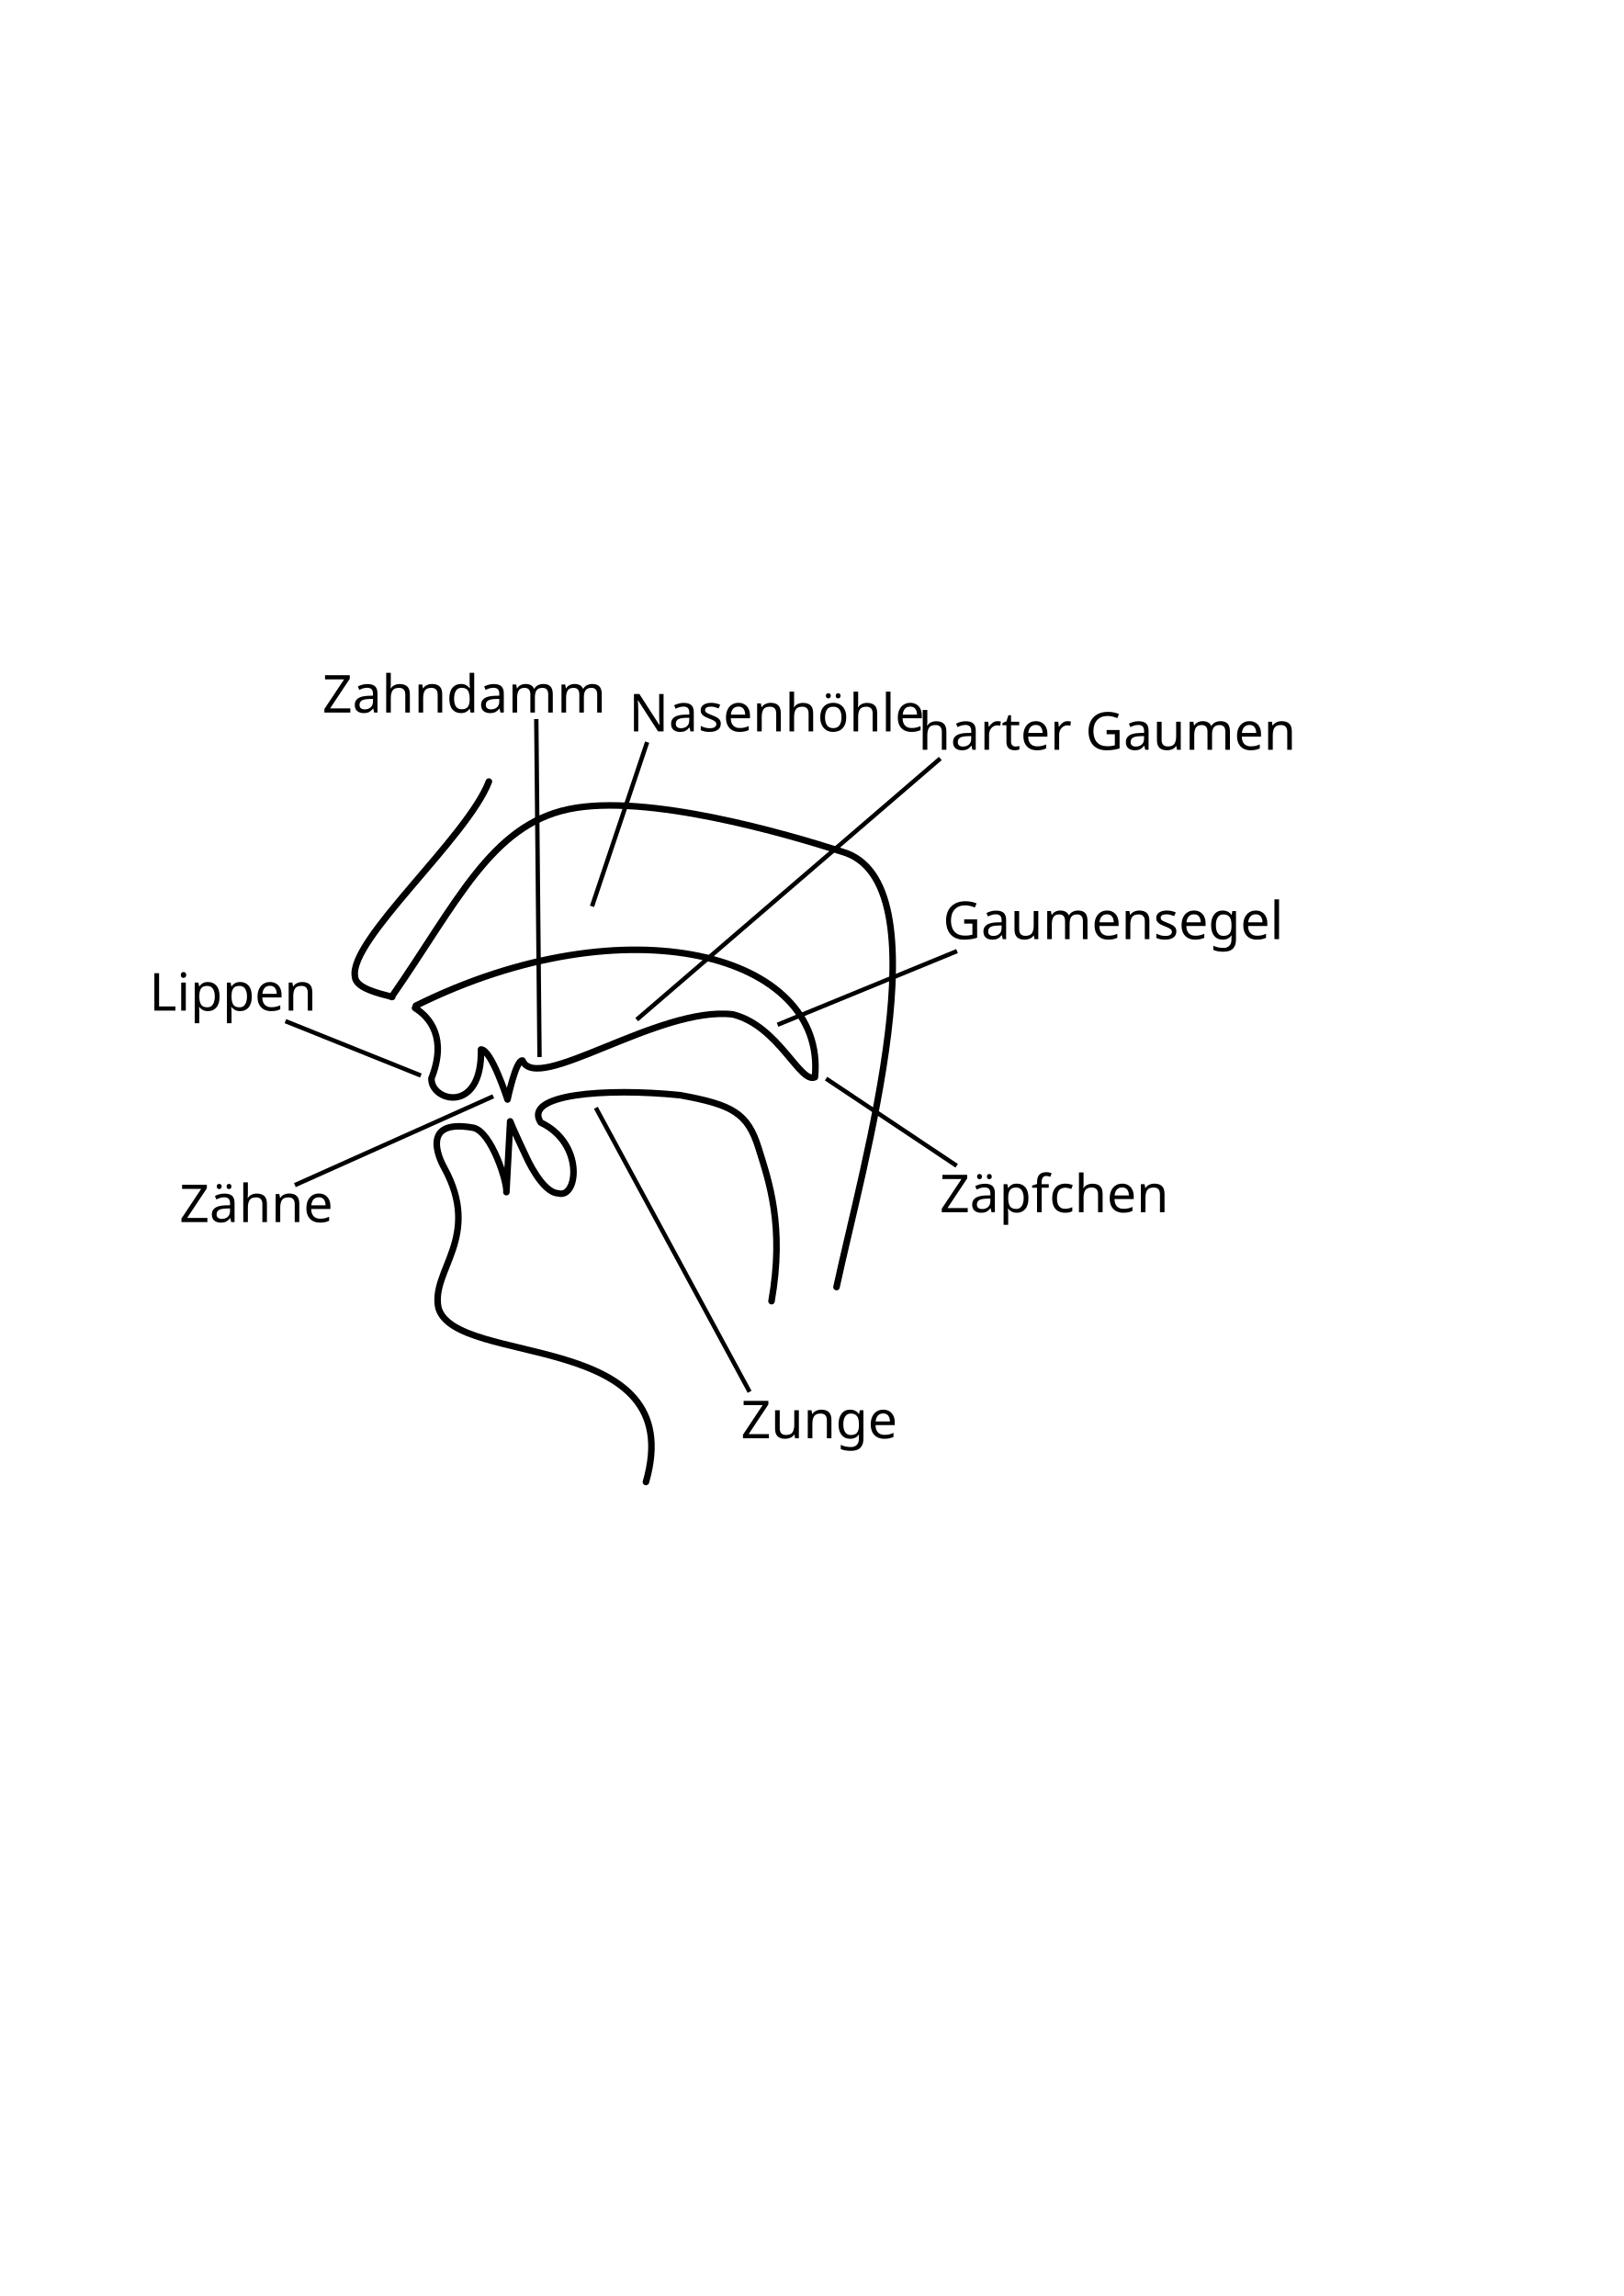
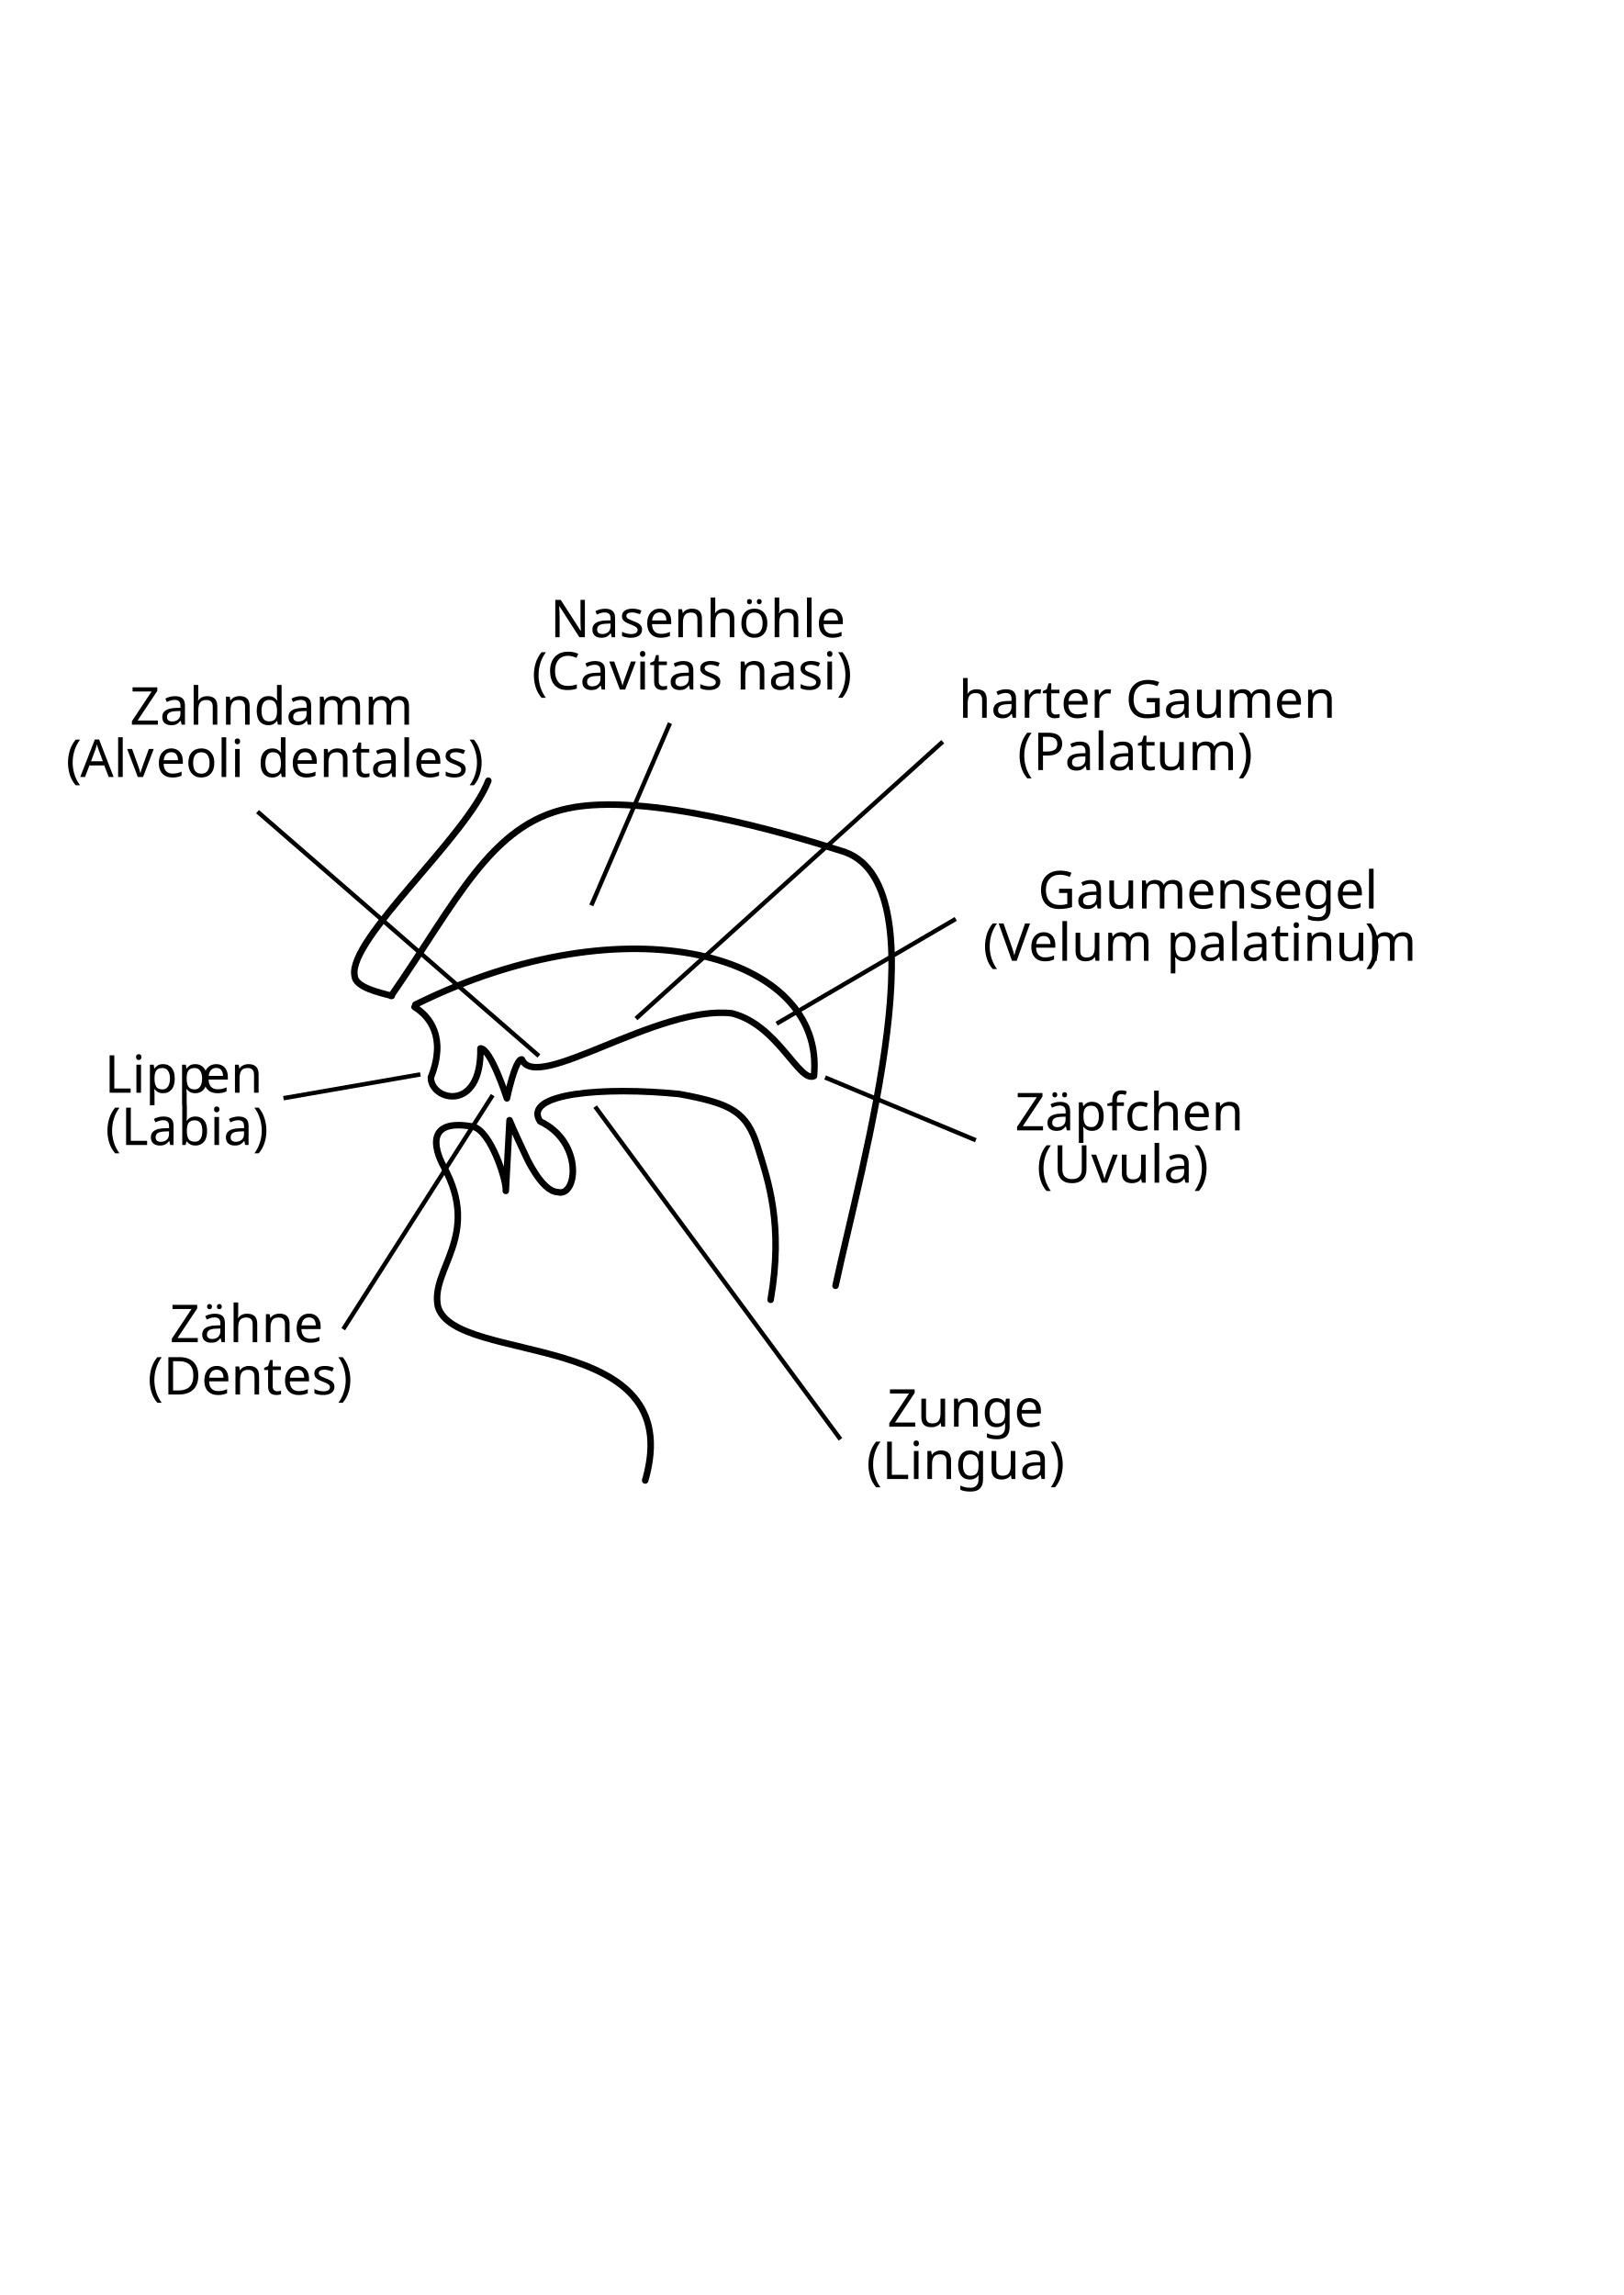
- <svg xmlns="http://www.w3.org/2000/svg" width="744.094" height="1052.362" id="svg2" version="1.1">
-   <defs id="defs4" />
-   <g id="layer1">
-     <path style="fill:none;stroke:#000000;stroke-width:3;stroke-linecap:round;stroke-linejoin:round;stroke-miterlimit:3.933;stroke-dasharray:none;stroke-opacity:1" d="m 353.565,596.379 c 6.022,-34.464 -1.171,-54.866 -5.925,-70.121 -5.008,-16.071 -11.816,-19.87 -35.903,-24.281 -34.551,-3.489 -72.272,-0.462 -63.946,12.526 20.167,9.587 17.023,35.116 8.057,32.449 -7.527,-0.247 -14.84,-17.035 -14.84,-17.035 0,0 -6.198,-13.13 -7.214,-15.949 l -1.74,32.442 c 0.619,-3.935 -6.746,-27.769 -15.183,-29.51 -26.802,-4.79 -13.348,18.23 -13.348,18.23 17.605,32.089 -6.294,47.14 -2.591,64.397 7.918,27.261 115.305,9.372 95.081,79.739" id="path3789" />
-     <path style="fill:none;stroke:#000000;stroke-width:3;stroke-linecap:round;stroke-linejoin:round;stroke-miterlimit:3.933;stroke-dasharray:none;stroke-opacity:1" d="m 224.041,358.228 c -9.849,25.759 -64.397,72.731 -61.367,89.398 0.294,5.465 11.467,7.788 17.095,9.318 m 10.421,5.076 c 6.889,4.288 14.777,13.822 7.524,32.26 -0.319,10.639 23.252,16.753 22.723,-13.258 4.735,0 12.144,22.935 12.144,22.935 0,0 3.815,-18.258 6.845,-17.88 6.704,15.634 62.445,-25.112 96.376,-21.136 21.006,5.174 30.831,31.98 37.658,28.785 5.502,-56.237 -85.85,-80.904 -182.901,-32.759 m -11.125,-3.994 c 29.997,-43.138 45.499,-78.604 81.206,-86.095 35.708,-7.491 100.263,11.462 125.114,19.455 47.555,13.251 9.756,143.011 -2.407,199.594" id="path3803" />
-     <path style="fill:none;stroke:#000000;stroke-width:2;stroke-linecap:butt;stroke-linejoin:miter;stroke-miterlimit:4;stroke-dasharray:none;stroke-dashoffset:0;stroke-opacity:1" d="m 378.56,494.373 59.854,39.959" id="path3890" />
-     <path style="fill:none;stroke:#000000;stroke-width:2;stroke-linecap:butt;stroke-linejoin:miter;stroke-miterlimit:4;stroke-dasharray:none;stroke-dashoffset:0;stroke-opacity:1" d="m 356.33,469.692 82.242,-33.758" id="path3892" />
-     <path style="fill:none;stroke:#000000;stroke-width:2;stroke-linecap:butt;stroke-linejoin:miter;stroke-miterlimit:4;stroke-dasharray:none;stroke-dashoffset:0;stroke-opacity:1" d="M 291.788,467.347 430.912,347.655" id="path3894" />
-     <path style="fill:none;stroke:#000000;stroke-width:2;stroke-linecap:butt;stroke-linejoin:miter;stroke-miterlimit:4;stroke-dasharray:none;stroke-dashoffset:0;stroke-opacity:1" d="m 226.044,502.483 -90.92,40.714" id="path3896" />
-     <path style="fill:none;stroke:#000000;stroke-width:2;stroke-linecap:butt;stroke-linejoin:miter;stroke-miterlimit:4;stroke-dasharray:none;stroke-dashoffset:0;stroke-opacity:1" d="M 192.868,492.956 130.797,468.036" id="path3900" />
-     <path style="fill:none;stroke:#000000;stroke-width:2;stroke-linecap:butt;stroke-linejoin:miter;stroke-miterlimit:4;stroke-dasharray:none;stroke-dashoffset:0;stroke-opacity:1" d="m 273.062,507.751 70.454,130.176" id="path3904" />
-     <path style="fill:none;stroke:#000000;stroke-width:2;stroke-linecap:butt;stroke-linejoin:miter;stroke-miterlimit:4;stroke-dasharray:none;stroke-dashoffset:0;stroke-opacity:1" d="M 247.249,484.496 245.763,329.585" id="path3906" />
-     <text xml:space="preserve" style="font-style:normal;font-variant:normal;font-weight:normal;font-stretch:normal;font-size:24px;line-height:100%;font-family:Sans;-inkscape-font-specification:Sans;text-align:start;letter-spacing:0px;word-spacing:0px;writing-mode:lr-tb;text-anchor:start;fill:#000000;fill-opacity:1;stroke:none" x="147.747" y="326.611" id="text3908">
-       <tspan x="147.747" y="326.611" id="tspan3912" style="font-style:normal;font-variant:normal;font-weight:normal;font-stretch:normal;font-size:24px;line-height:100%;font-family:'Linux Libertine O';-inkscape-font-specification:'Linux Libertine O, Normal';text-align:start;writing-mode:lr-tb;text-anchor:start">Zahndamm</tspan>
-     </text>
-     <text xml:space="preserve" style="font-style:normal;font-variant:normal;font-weight:normal;font-stretch:normal;font-size:24px;line-height:100%;font-family:Sans;-inkscape-font-specification:Sans;text-align:start;letter-spacing:0px;word-spacing:0px;writing-mode:lr-tb;text-anchor:start;fill:#000000;fill-opacity:1;stroke:none" x="420.807" y="343.654" id="text3914">
-       <tspan x="420.807" y="343.654" id="tspan3918" style="font-style:normal;font-variant:normal;font-weight:normal;font-stretch:normal;font-size:24px;line-height:100%;font-family:'Linux Libertine O';-inkscape-font-specification:'Linux Libertine O, Normal';text-align:start;writing-mode:lr-tb;text-anchor:start">harter Gaumen</tspan>
-     </text>
-     <text xml:space="preserve" style="font-style:normal;font-variant:normal;font-weight:normal;font-stretch:normal;font-size:24px;line-height:100%;font-family:Sans;-inkscape-font-specification:Sans;text-align:start;letter-spacing:0px;word-spacing:0px;writing-mode:lr-tb;text-anchor:start;fill:#000000;fill-opacity:1;stroke:none" x="432.089" y="430.45" id="text3914-2">
-       <tspan x="432.089" y="430.45" id="tspan3918-1" style="font-style:normal;font-variant:normal;font-weight:normal;font-stretch:normal;font-size:24px;line-height:100%;font-family:'Linux Libertine O';-inkscape-font-specification:'Linux Libertine O, Normal';text-align:start;writing-mode:lr-tb;text-anchor:start">Gaumensegel</tspan>
-     </text>
-     <text xml:space="preserve" style="font-style:normal;font-variant:normal;font-weight:normal;font-stretch:normal;font-size:24px;line-height:100%;font-family:Sans;-inkscape-font-specification:Sans;text-align:start;letter-spacing:0px;word-spacing:0px;writing-mode:lr-tb;text-anchor:start;fill:#000000;fill-opacity:1;stroke:none" x="430.678" y="555.625" id="text3914-2-4">
-       <tspan x="430.678" y="555.625" id="tspan3918-1-2" style="font-style:normal;font-variant:normal;font-weight:normal;font-stretch:normal;font-size:24px;line-height:100%;font-family:'Linux Libertine O';-inkscape-font-specification:'Linux Libertine O, Normal';text-align:start;writing-mode:lr-tb;text-anchor:start">Zäpfchen</tspan>
-     </text>
-     <text xml:space="preserve" style="font-style:normal;font-variant:normal;font-weight:normal;font-stretch:normal;font-size:24px;line-height:100%;font-family:Sans;-inkscape-font-specification:Sans;text-align:start;letter-spacing:0px;word-spacing:0px;writing-mode:lr-tb;text-anchor:start;fill:#000000;fill-opacity:1;stroke:none" x="339.573" y="659.226" id="text3914-2-4-4">
-       <tspan x="339.573" y="659.226" id="tspan3918-1-2-8" style="font-style:normal;font-variant:normal;font-weight:normal;font-stretch:normal;font-size:24px;line-height:100%;font-family:'Linux Libertine O';-inkscape-font-specification:'Linux Libertine O, Normal';text-align:start;writing-mode:lr-tb;text-anchor:start">Zunge</tspan>
-     </text>
-     <text xml:space="preserve" style="font-style:normal;font-variant:normal;font-weight:normal;font-stretch:normal;font-size:24px;line-height:100%;font-family:Sans;-inkscape-font-specification:Sans;text-align:start;letter-spacing:0px;word-spacing:0px;writing-mode:lr-tb;text-anchor:start;fill:#000000;fill-opacity:1;stroke:none" x="82.245" y="560.147" id="text3914-2-4-7">
-       <tspan x="82.245" y="560.147" id="tspan3918-1-2-7" style="font-style:normal;font-variant:normal;font-weight:normal;font-stretch:normal;font-size:24px;line-height:100%;font-family:'Linux Libertine O';-inkscape-font-specification:'Linux Libertine O, Normal';text-align:start;writing-mode:lr-tb;text-anchor:start">Zähne</tspan>
-     </text>
-     <text xml:space="preserve" style="font-style:normal;font-variant:normal;font-weight:normal;font-stretch:normal;font-size:24px;line-height:100%;font-family:Sans;-inkscape-font-specification:Sans;text-align:start;letter-spacing:0px;word-spacing:0px;writing-mode:lr-tb;text-anchor:start;fill:#000000;fill-opacity:1;stroke:none" x="68.418" y="463.216" id="text3914-2-4-2">
-       <tspan x="68.418" y="463.216" id="tspan3918-1-2-3" style="font-style:normal;font-variant:normal;font-weight:normal;font-stretch:normal;font-size:24px;line-height:100%;font-family:'Linux Libertine O';-inkscape-font-specification:'Linux Libertine O, Normal';text-align:start;writing-mode:lr-tb;text-anchor:start">Lippen</tspan>
-     </text>
-     <text xml:space="preserve" style="font-style:normal;font-weight:normal;font-size:40px;line-height:125%;font-family:sans-serif;letter-spacing:0px;word-spacing:0px;fill:#000000;fill-opacity:1;stroke:none;stroke-width:1px;stroke-linecap:butt;stroke-linejoin:miter;stroke-opacity:1" x="381.208" y="542.405" id="text3376">
-       <tspan id="tspan3378" x="381.208" y="542.405" />
-     </text>
-     <path style="fill:none;stroke:#000000;stroke-width:2;stroke-linecap:butt;stroke-linejoin:miter;stroke-miterlimit:4;stroke-dasharray:none;stroke-dashoffset:0;stroke-opacity:1" d="m 271.303,415.417 25.266,-75.263" id="path3906-7" />
-     <text xml:space="preserve" style="font-style:normal;font-variant:normal;font-weight:normal;font-stretch:normal;font-size:24px;line-height:100%;font-family:Sans;-inkscape-font-specification:Sans;text-align:start;letter-spacing:0px;word-spacing:0px;writing-mode:lr-tb;text-anchor:start;fill:#000000;fill-opacity:1;stroke:none" x="288.188" y="335.246" id="text3908-6">
-       <tspan x="288.188" y="335.246" id="tspan3912-3" style="font-style:normal;font-variant:normal;font-weight:normal;font-stretch:normal;font-size:24px;line-height:100%;font-family:'Linux Libertine O';-inkscape-font-specification:'Linux Libertine O, Normal';text-align:start;writing-mode:lr-tb;text-anchor:start">Nasenhöhle</tspan>
-     </text>
+ <svg xmlns="http://www.w3.org/2000/svg" width="100%" height="100%" viewBox="0 0 745 1053" version="1.1" xml:space="preserve" style="fill-rule:evenodd;clip-rule:evenodd;stroke-linecap:round;stroke-linejoin:round;stroke-miterlimit:3.933;">
+   <g id="Layer-1">
+     <path id="path3789" d="M353.565,596.379C359.587,561.916 352.394,541.514 347.64,526.259C342.631,510.188 335.824,506.389 311.737,501.977C277.186,498.489 239.465,501.515 247.791,514.504C267.958,524.09 264.815,549.62 255.849,546.953C248.322,546.706 241.009,529.918 241.009,529.918C241.009,529.918 234.811,516.787 233.795,513.969L232.056,546.411C232.674,542.476 225.31,518.642 216.872,516.901C190.07,512.111 203.524,535.131 203.524,535.131C221.13,567.22 197.23,582.271 200.934,599.528C208.852,626.789 316.239,608.9 296.014,679.267" style="fill:none;stroke:black;stroke-width:3px;" />
+     <path id="path3803" d="M224.041,358.228C214.192,383.986 159.644,430.959 162.674,447.626C162.968,453.091 174.141,455.414 179.769,456.944M190.19,462.02C197.08,466.308 204.967,475.842 197.714,494.28C197.394,504.919 220.966,511.034 220.437,481.022C225.172,481.022 232.58,503.957 232.58,503.957C232.58,503.957 236.395,485.698 239.425,486.077C246.129,501.712 301.871,460.965 335.802,464.941C356.808,470.115 366.633,496.922 373.46,493.726C378.962,437.489 287.61,412.822 190.559,460.967M179.435,456.973C209.432,413.834 224.933,378.369 260.641,370.878C296.348,363.387 360.903,382.34 385.755,390.333C433.309,403.584 395.511,533.345 383.347,589.928" style="fill:none;stroke:black;stroke-width:3px;" />
+     <path id="path3890" d="M378.56,494.373L447.699,523.162" style="fill:none;stroke:black;stroke-width:2px;stroke-linecap:butt;stroke-linejoin:miter;stroke-miterlimit:4;" />
+     <path id="path3892" d="M356.33,469.692L438.498,421.621" style="fill:none;stroke:black;stroke-width:2px;stroke-linecap:butt;stroke-linejoin:miter;stroke-miterlimit:4;" />
+     <path id="path3894" d="M291.788,467.347L432.543,340.298" style="fill:none;stroke:black;stroke-width:2px;stroke-linecap:butt;stroke-linejoin:miter;stroke-miterlimit:4;" />
+     <path id="path3896" d="M226.044,502.483L157.48,609.871" style="fill:none;stroke:black;stroke-width:2px;stroke-linecap:butt;stroke-linejoin:miter;stroke-miterlimit:4;" />
+     <path id="path3900" d="M192.868,492.956L130.052,503.882" style="fill:none;stroke:black;stroke-width:2px;stroke-linecap:butt;stroke-linejoin:miter;stroke-miterlimit:4;" />
+     <path id="path3904" d="M273.062,507.751L385.603,660.383" style="fill:none;stroke:black;stroke-width:2px;stroke-linecap:butt;stroke-linejoin:miter;stroke-miterlimit:4;" />
+     <path id="path3906" d="M247.249,484.496L118.162,372.402" style="fill:none;stroke:black;stroke-width:2px;stroke-linecap:butt;stroke-linejoin:miter;stroke-miterlimit:4;" />
+     <g transform="matrix(1,0,0,1,30.2449,332.501)">
+       <g id="text3908">
+         <g>
+           <text x="29.376px" y="0px" style="font-family:'LinLibertineO', 'Linux Libertine O';font-size:24px;">Zahndamm</text>
+           <text x="0px" y="24px" style="font-family:'LinLibertineO', 'Linux Libertine O';font-size:24px;">(<tspan x="6.576px " y="24px ">A</tspan>lv<tspan x="41.328px 52.224px " y="24px 24px ">eo</tspan>li dentales)</text>
+         </g>
+       </g>
+     </g>
+     <g id="text3914" transform="matrix(1,0,0,1,431.081,329.331)">
+       <g transform="matrix(1,0,0,1,8.736,0)">
+         <text x="0px" y="0px" style="font-family:'LinLibertineO', 'Linux Libertine O';font-size:24px;">harter Gaumen</text>
+       </g>
+       <g transform="matrix(1,0,0,1,35.76,24)">
+         <text x="0px" y="0px" style="font-family:'LinLibertineO', 'Linux Libertine O';font-size:24px;">(Palatum)</text>
+       </g>
+     </g>
+     <g id="text3914-2" transform="matrix(1,0,0,1,451.345,416.836)">
+       <g transform="matrix(1,0,0,1,24.804,0)">
+         <text x="0px" y="0px" style="font-family:'LinLibertineO', 'Linux Libertine O';font-size:24px;">Gaumensegel</text>
+       </g>
+       <g>
+         <g transform="matrix(1,0,0,1,-0.36,24)">
+           <text x="0px" y="0px" style="font-family:'LinLibertineO', 'Linux Libertine O';font-size:24px;">(V</text>
+         </g>
+         <g transform="matrix(1,0,0,1,20.52,24)">
+           <text x="0px" y="0px" style="font-family:'LinLibertineO', 'Linux Libertine O';font-size:24px;">elum palatinum</text>
+         </g>
+       </g>
+       <g transform="matrix(1,0,0,1,174.816,24)">
+         <text x="0px" y="0px" style="font-family:'LinLibertineO', 'Linux Libertine O';font-size:24px;">)</text>
+       </g>
+     </g>
+     <g id="text3914-2-4" transform="matrix(1,0,0,1,465.747,518.638)">
+       <text x="0px" y="0px" style="font-family:'LinLibertineO', 'Linux Libertine O';font-size:24px;">Zäpfchen</text>
+       <g>
+         <g transform="matrix(1,0,0,1,9.924,24)">
+           <text x="0px" y="0px" style="font-family:'LinLibertineO', 'Linux Libertine O';font-size:24px;">(</text>
+         </g>
+         <g transform="matrix(1,0,0,1,17.364,24)">
+           <text x="0px" y="0px" style="font-family:'LinLibertineO', 'Linux Libertine O';font-size:24px;">Uvula)</text>
+         </g>
+       </g>
+     </g>
+     <g id="text3914-2-4-4" transform="matrix(1,0,0,1,397.494,654.605)">
+       <g transform="matrix(1,0,0,1,9.612,0)">
+         <text x="0px" y="0px" style="font-family:'LinLibertineO', 'Linux Libertine O';font-size:24px;">Zunge</text>
+       </g>
+       <g transform="matrix(1,0,0,1,0,24)">
+         <text x="0px" y="0px" style="font-family:'LinLibertineO', 'Linux Libertine O';font-size:24px;">(Lingua)</text>
+       </g>
+     </g>
+     <g id="text3914-2-4-7" transform="matrix(1,0,0,1,67.7245,615.833)">
+       <g transform="matrix(1,0,0,1,10.212,0)">
+         <text x="0px" y="0px" style="font-family:'LinLibertineO', 'Linux Libertine O';font-size:24px;">Zähne</text>
+       </g>
+       <g transform="matrix(1,0,0,1,0,24)">
+         <text x="0px" y="0px" style="font-family:'LinLibertineO', 'Linux Libertine O';font-size:24px;">(Dentes)</text>
+       </g>
+     </g>
+     <g id="text3914-2-4-2" transform="matrix(1,0,0,1,47.9634,501.359)">
+       <g>
+         <text x="0px" y="0px" style="font-family:'LinLibertineO', 'Linux Libertine O';font-size:24px;">Lipp</text>
+         <g transform="matrix(1,0,0,1,44.256,0)">
+           <text x="0px" y="0px" style="font-family:'LinLibertineO', 'Linux Libertine O';font-size:24px;">en</text>
+         </g>
+       </g>
+       <g transform="matrix(1,0,0,1,0.372,24)">
+         <text x="0px" y="0px" style="font-family:'LinLibertineO', 'Linux Libertine O';font-size:24px;">(Labia)</text>
+       </g>
+     </g>
+     <path id="path3906-7" d="M271.304,415.417L307.38,331.802" style="fill:none;stroke:black;stroke-width:2px;stroke-linecap:butt;stroke-linejoin:miter;stroke-miterlimit:4;" />
+     <g id="text3908-6" transform="matrix(1,0,0,1,243.996,292.378)">
+       <g transform="matrix(1,0,0,1,8.448,0)">
+         <text x="0px" y="0px" style="font-family:'LinLibertineO', 'Linux Libertine O';font-size:24px;">Nasenhöhle</text>
+       </g>
+       <g>
+         <g transform="matrix(1,0,0,1,0,24)">
+           <text x="0px" y="0px" style="font-family:'LinLibertineO', 'Linux Libertine O';font-size:24px;">(</text>
+         </g>
+         <g transform="matrix(1,0,0,1,6.912,24)">
+           <text x="0px" y="0px" style="font-family:'LinLibertineO', 'Linux Libertine O';font-size:24px;">Cavitas nasi)</text>
+         </g>
+       </g>
+     </g>
  </g>
</svg>
